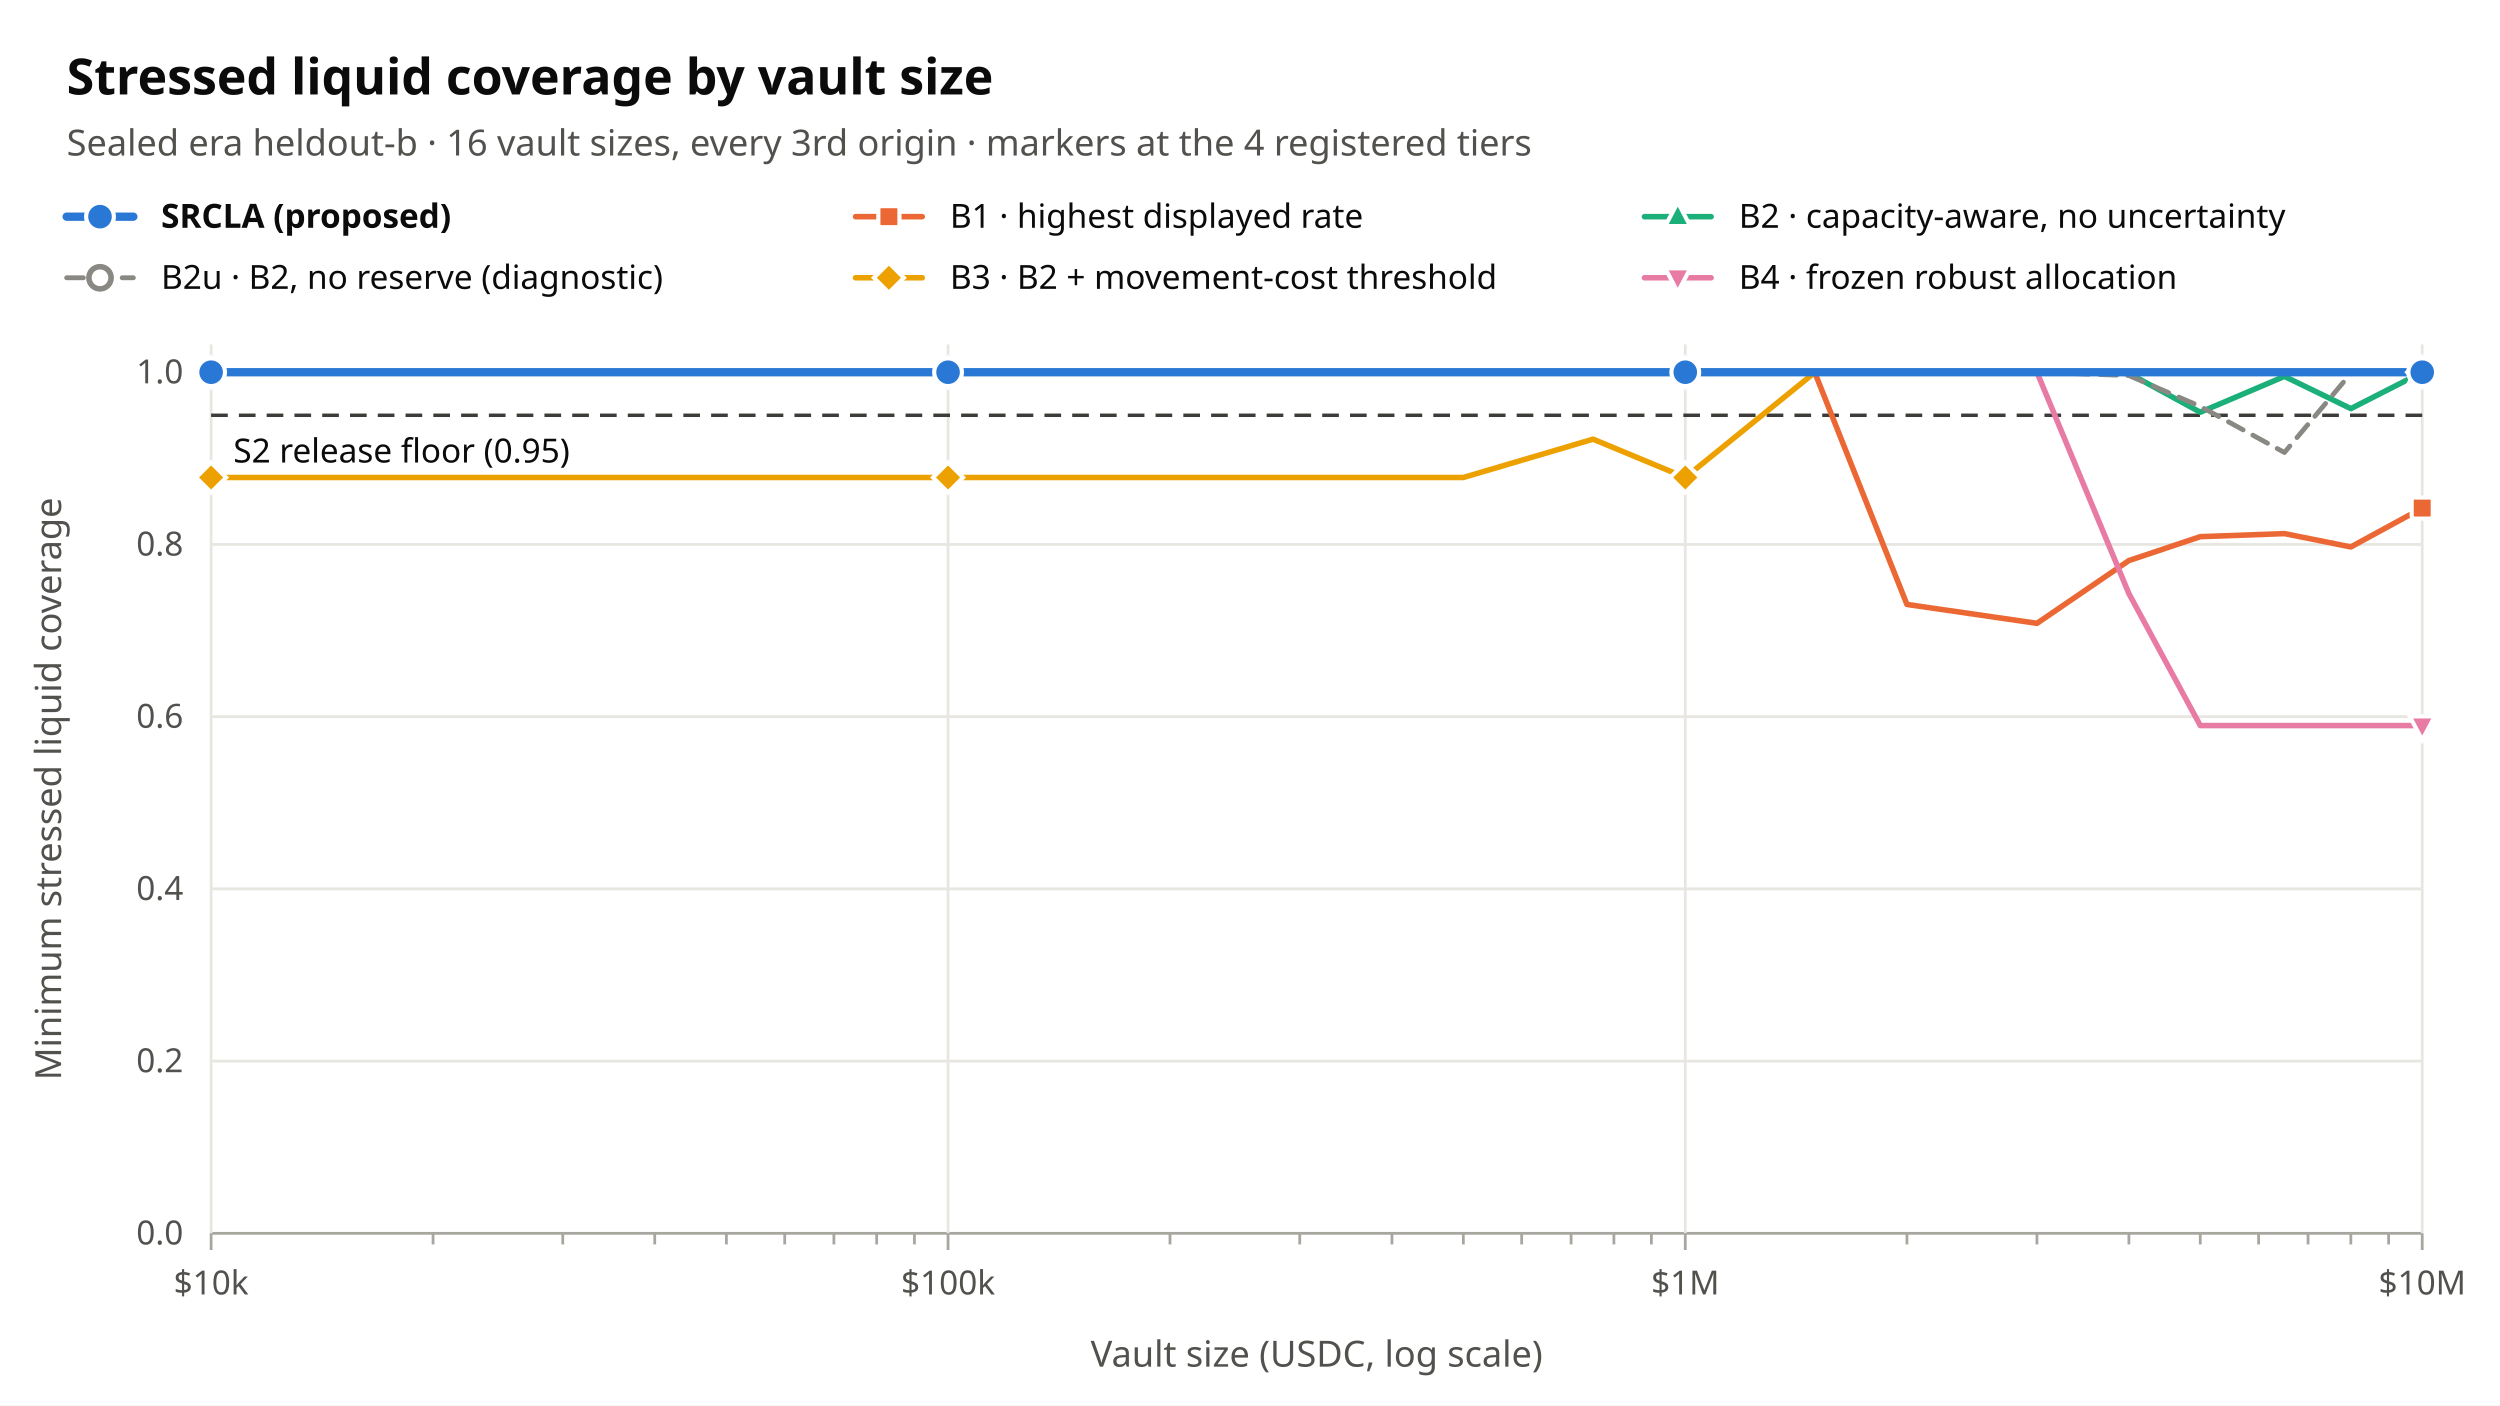
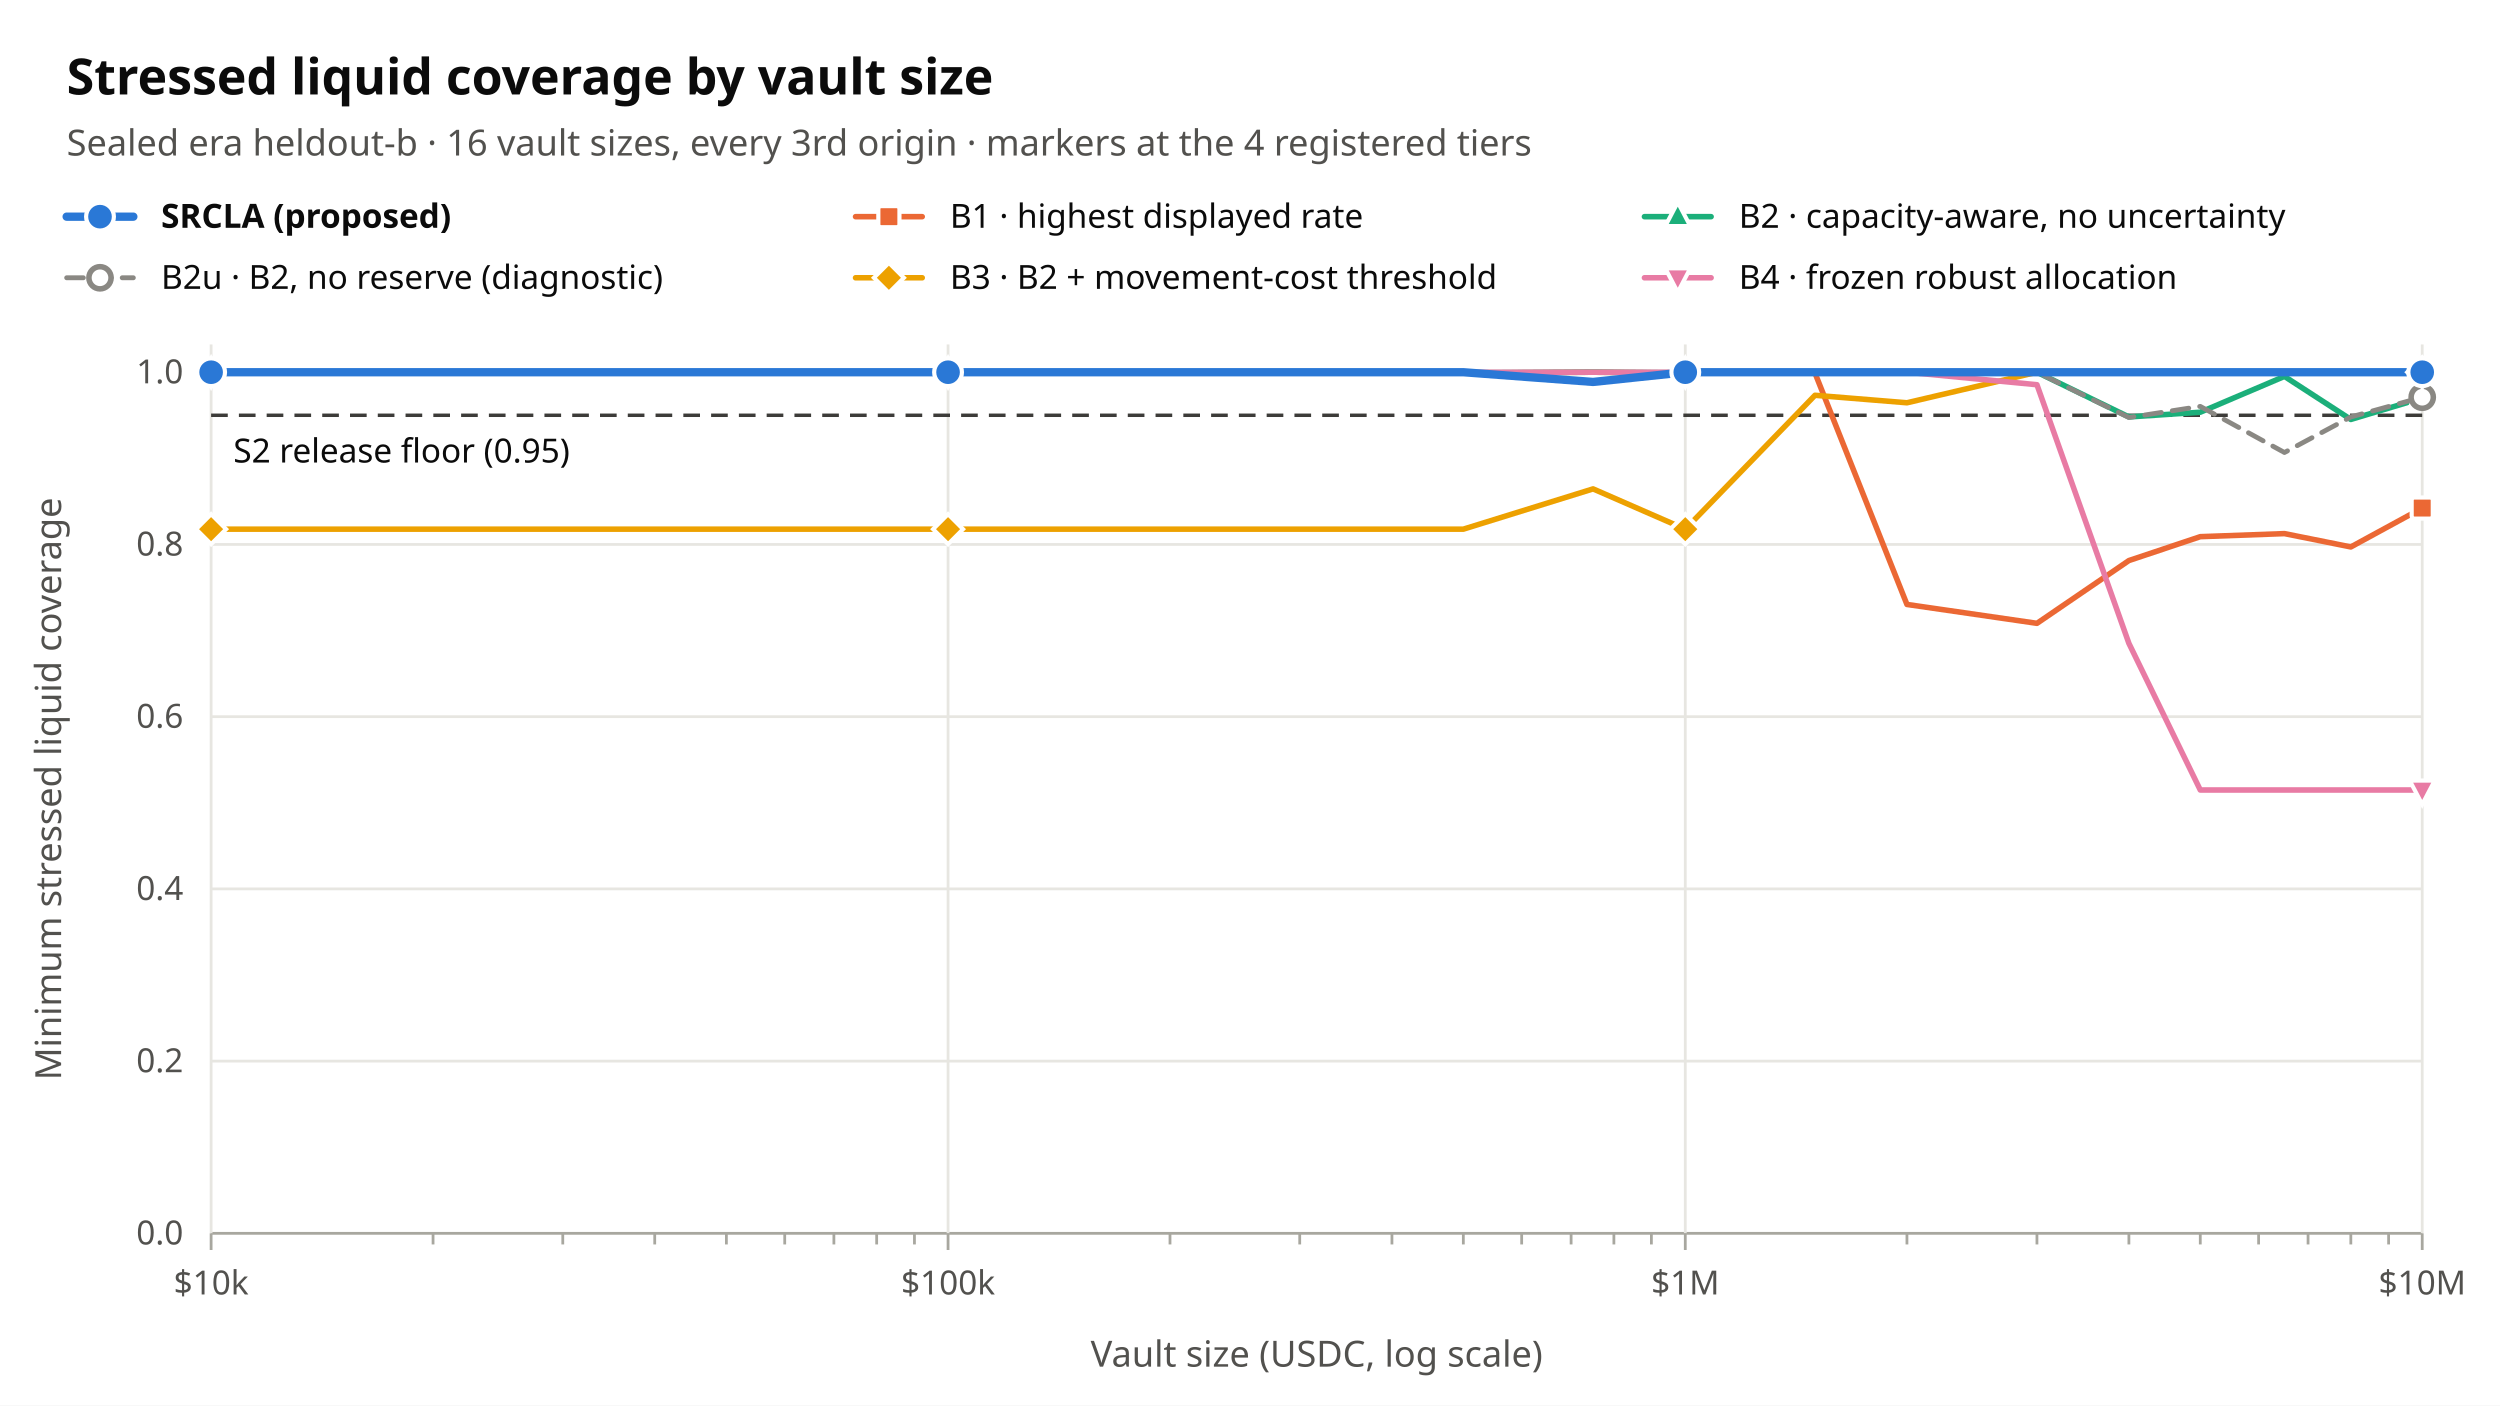
<svg xmlns="http://www.w3.org/2000/svg" viewBox="0 0 900 506" width="900" height="506" font-family="'Noto Sans', 'Helvetica Neue', Arial, 'Liberation Sans', sans-serif" role="img">
  <rect x="0" y="0" width="900" height="506" fill="#ffffff" />
  <text data-role="title" x="24" y="34" font-size="18" font-weight="600" fill="#0b0b0b">Stressed liquid coverage by vault size</text>
  <text data-role="subtitle" x="24" y="56" font-size="13" fill="#52514e">Sealed era heldout-b · 16 vault sizes, every 3rd origin · markers at the 4 registered tiers</text>
  <line x1="24.0" y1="78" x2="48.0" y2="78" stroke="#2a78d6" stroke-width="3" stroke-linecap="round" />
  <circle data-role="legend-marker" cx="36.0" cy="78.0" r="5" fill="#2a78d6" stroke="#ffffff" stroke-width="1.5" />
  <text data-role="legend-label" x="58.0" y="82" font-size="12" font-weight="600" fill="#0b0b0b">SRCLA (proposed)</text>
  <line x1="308.0" y1="78" x2="332.0" y2="78" stroke="#eb6834" stroke-width="2" stroke-linecap="round" />
  <rect data-role="legend-marker" x="316.2" y="74.2" width="7.6" height="7.6" rx="1" fill="#eb6834" stroke="#ffffff" stroke-width="1.5" />
  <text data-role="legend-label" x="342.0" y="82" font-size="12" fill="#0b0b0b">B1 · highest displayed rate</text>
  <line x1="592.0" y1="78" x2="616.0" y2="78" stroke="#1baf7a" stroke-width="2" stroke-linecap="round" />
  <path data-role="legend-marker" d="M604.0,72.8 L608.5,81.4 L599.5,81.4 Z" fill="#1baf7a" stroke="#ffffff" stroke-width="1.5" />
  <text data-role="legend-label" x="626.0" y="82" font-size="12" fill="#0b0b0b">B2 · capacity-aware, no uncertainty</text>
  <line x1="24.0" y1="100" x2="48.0" y2="100" stroke="#8a8883" stroke-width="1.75" stroke-linecap="round" stroke-dasharray="6 4" />
  <circle data-role="legend-marker" cx="36.0" cy="100.0" r="4" fill="#ffffff" stroke="#8a8883" stroke-width="2" />
  <text data-role="legend-label" x="58.0" y="104" font-size="12" fill="#0b0b0b">B2u · B2, no reserve (diagnostic)</text>
  <line x1="308.0" y1="100" x2="332.0" y2="100" stroke="#eda100" stroke-width="2" stroke-linecap="round" />
  <path data-role="legend-marker" d="M320.0,94.6 L325.4,100.0 L320.0,105.4 L314.6,100.0 Z" fill="#eda100" stroke="#ffffff" stroke-width="1.5" />
  <text data-role="legend-label" x="342.0" y="104" font-size="12" fill="#0b0b0b">B3 · B2 + movement-cost threshold</text>
  <line x1="592.0" y1="100" x2="616.0" y2="100" stroke="#e87ba4" stroke-width="2" stroke-linecap="round" />
  <path data-role="legend-marker" d="M604.0,105.2 L608.5,96.6 L599.5,96.6 Z" fill="#e87ba4" stroke="#ffffff" stroke-width="1.5" />
  <text data-role="legend-label" x="626.0" y="104" font-size="12" fill="#0b0b0b">B4 · frozen robust allocation</text>
  <rect data-role="plot-area" x="76" y="124" width="796" height="320" fill="none" />
  <line x1="76" y1="444.0" x2="872" y2="444.0" stroke="#a8a79f" stroke-width="1" />
  <text data-role="y-tick-label" x="66" y="448.0" font-size="12" text-anchor="end" fill="#52514e">0.0</text>
  <line x1="76" y1="382.0" x2="872" y2="382.0" stroke="#e7e6e1" stroke-width="1" />
  <text data-role="y-tick-label" x="66" y="386.0" font-size="12" text-anchor="end" fill="#52514e">0.2</text>
  <line x1="76" y1="320.0" x2="872" y2="320.0" stroke="#e7e6e1" stroke-width="1" />
  <text data-role="y-tick-label" x="66" y="324.0" font-size="12" text-anchor="end" fill="#52514e">0.4</text>
  <line x1="76" y1="258.0" x2="872" y2="258.0" stroke="#e7e6e1" stroke-width="1" />
  <text data-role="y-tick-label" x="66" y="262.0" font-size="12" text-anchor="end" fill="#52514e">0.6</text>
  <line x1="76" y1="196.0" x2="872" y2="196.0" stroke="#e7e6e1" stroke-width="1" />
  <text data-role="y-tick-label" x="66" y="200.0" font-size="12" text-anchor="end" fill="#52514e">0.8</text>
  <line x1="76" y1="134.0" x2="872" y2="134.0" stroke="#e7e6e1" stroke-width="1" />
  <text data-role="y-tick-label" x="66" y="138.0" font-size="12" text-anchor="end" fill="#52514e">1.0</text>
  <line x1="76.0" y1="124" x2="76.0" y2="444" stroke="#e7e6e1" stroke-width="1" />
  <line x1="76.0" y1="444" x2="76.0" y2="450" stroke="#a8a79f" stroke-width="1" />
  <text data-role="x-tick-label" x="76.0" y="466" font-size="12" text-anchor="middle" fill="#52514e">$10k</text>
  <line x1="155.9" y1="444" x2="155.9" y2="448" stroke="#a8a79f" stroke-width="1" />
  <line x1="202.6" y1="444" x2="202.6" y2="448" stroke="#a8a79f" stroke-width="1" />
  <line x1="235.7" y1="444" x2="235.7" y2="448" stroke="#a8a79f" stroke-width="1" />
  <line x1="261.5" y1="444" x2="261.5" y2="448" stroke="#a8a79f" stroke-width="1" />
  <line x1="282.5" y1="444" x2="282.5" y2="448" stroke="#a8a79f" stroke-width="1" />
  <line x1="300.2" y1="444" x2="300.2" y2="448" stroke="#a8a79f" stroke-width="1" />
  <line x1="315.6" y1="444" x2="315.6" y2="448" stroke="#a8a79f" stroke-width="1" />
  <line x1="329.2" y1="444" x2="329.2" y2="448" stroke="#a8a79f" stroke-width="1" />
  <line x1="341.3" y1="124" x2="341.3" y2="444" stroke="#e7e6e1" stroke-width="1" />
  <line x1="341.3" y1="444" x2="341.3" y2="450" stroke="#a8a79f" stroke-width="1" />
  <text data-role="x-tick-label" x="341.3" y="466" font-size="12" text-anchor="middle" fill="#52514e">$100k</text>
  <line x1="421.2" y1="444" x2="421.2" y2="448" stroke="#a8a79f" stroke-width="1" />
  <line x1="467.9" y1="444" x2="467.9" y2="448" stroke="#a8a79f" stroke-width="1" />
  <line x1="501.1" y1="444" x2="501.1" y2="448" stroke="#a8a79f" stroke-width="1" />
  <line x1="526.8" y1="444" x2="526.8" y2="448" stroke="#a8a79f" stroke-width="1" />
  <line x1="547.8" y1="444" x2="547.8" y2="448" stroke="#a8a79f" stroke-width="1" />
  <line x1="565.6" y1="444" x2="565.6" y2="448" stroke="#a8a79f" stroke-width="1" />
  <line x1="581.0" y1="444" x2="581.0" y2="448" stroke="#a8a79f" stroke-width="1" />
  <line x1="594.5" y1="444" x2="594.5" y2="448" stroke="#a8a79f" stroke-width="1" />
  <line x1="606.7" y1="124" x2="606.7" y2="444" stroke="#e7e6e1" stroke-width="1" />
  <line x1="606.7" y1="444" x2="606.7" y2="450" stroke="#a8a79f" stroke-width="1" />
  <text data-role="x-tick-label" x="606.7" y="466" font-size="12" text-anchor="middle" fill="#52514e">$1M</text>
  <line x1="686.5" y1="444" x2="686.5" y2="448" stroke="#a8a79f" stroke-width="1" />
  <line x1="733.3" y1="444" x2="733.3" y2="448" stroke="#a8a79f" stroke-width="1" />
  <line x1="766.4" y1="444" x2="766.4" y2="448" stroke="#a8a79f" stroke-width="1" />
  <line x1="792.1" y1="444" x2="792.1" y2="448" stroke="#a8a79f" stroke-width="1" />
  <line x1="813.1" y1="444" x2="813.1" y2="448" stroke="#a8a79f" stroke-width="1" />
  <line x1="830.9" y1="444" x2="830.9" y2="448" stroke="#a8a79f" stroke-width="1" />
  <line x1="846.3" y1="444" x2="846.3" y2="448" stroke="#a8a79f" stroke-width="1" />
  <line x1="859.9" y1="444" x2="859.9" y2="448" stroke="#a8a79f" stroke-width="1" />
  <line x1="872.0" y1="124" x2="872.0" y2="444" stroke="#e7e6e1" stroke-width="1" />
  <line x1="872.0" y1="444" x2="872.0" y2="450" stroke="#a8a79f" stroke-width="1" />
  <text data-role="x-tick-label" x="872.0" y="466" font-size="12" text-anchor="middle" fill="#52514e">$10M</text>
  <text x="474" y="492" font-size="13" text-anchor="middle" fill="#52514e">Vault size (USDC, log scale)</text>
  <text x="22" y="284.0" font-size="13" text-anchor="middle" fill="#52514e" transform="rotate(-90 22 284.0)">Minimum stressed liquid coverage</text>
  <line x1="76" y1="149.5" x2="872" y2="149.5" stroke="#3d3c39" stroke-width="1.25" stroke-dasharray="6 4" />
  <text data-role="floor-label" x="84" y="166.5" font-size="12" fill="#0b0b0b" stroke="#ffffff" stroke-width="4" stroke-linejoin="round" paint-order="stroke">S2 release floor (0.95)</text>
  <path data-role="series" data-policy="b1" d="M76.0,134.3 L181.6,134.3 L261.5,134.3 L341.3,134.3 L446.9,134.3 L526.8,134.3 L573.5,134.0 L606.7,134.3 L653.4,134.3 L686.5,217.6 L733.3,224.4 L766.4,201.8 L792.1,193.2 L822.4,192.1 L846.3,196.9 L872.0,182.9" fill="none" stroke="#eb6834" stroke-width="2" stroke-linejoin="round" stroke-linecap="round" />
-   <path data-role="series" data-policy="b2" d="M76.0,134.2 L181.6,134.2 L261.5,134.2 L341.3,134.2 L446.9,134.0 L526.8,134.2 L573.5,134.0 L606.7,134.2 L653.4,134.2 L686.5,134.0 L733.3,134.0 L766.4,134.4 L792.1,148.4 L822.4,135.5 L846.3,147.1 L872.0,134.0" fill="none" stroke="#1baf7a" stroke-width="2" stroke-linejoin="round" stroke-linecap="round" />
-   <path data-role="series" data-policy="b2u" d="M76.0,134.2 L181.6,134.2 L261.5,134.2 L341.3,134.2 L446.9,134.0 L526.8,134.2 L573.5,134.0 L606.7,134.2 L653.4,134.0 L686.5,134.0 L733.3,134.0 L766.4,135.2 L792.1,146.3 L822.4,162.9 L846.3,134.4 L872.0,134.2" fill="none" stroke="#8a8883" stroke-width="1.75" stroke-linejoin="round" stroke-linecap="round" stroke-dasharray="6 4" />
-   <path data-role="series" data-policy="b3" d="M76.0,171.9 L181.6,171.9 L261.5,171.9 L341.3,171.9 L446.9,171.9 L526.8,171.9 L573.5,158.1 L606.7,171.9 L653.4,134.0 L686.5,134.0 L733.3,134.0 L766.4,134.0 L792.1,134.0 L822.4,134.0 L846.3,134.0 L872.0,134.0" fill="none" stroke="#eda100" stroke-width="2" stroke-linejoin="round" stroke-linecap="round" />
-   <path data-role="series" data-policy="b4" d="M76.0,134.0 L181.6,134.0 L261.5,134.0 L341.3,134.0 L446.9,134.0 L526.8,134.0 L573.5,134.0 L606.7,134.0 L653.4,134.0 L686.5,134.0 L733.3,134.0 L766.4,213.7 L792.1,261.2 L822.4,261.2 L846.3,261.2 L872.0,261.2" fill="none" stroke="#e87ba4" stroke-width="2" stroke-linejoin="round" stroke-linecap="round" />
-   <path data-role="series" data-policy="srcla" d="M76.0,134.0 L181.6,134.0 L261.5,134.0 L341.3,134.0 L446.9,134.0 L526.8,134.0 L573.5,134.0 L606.7,134.0 L653.4,134.0 L686.5,134.0 L733.3,134.0 L766.4,134.0 L792.1,134.0 L822.4,134.0 L846.3,134.0 L872.0,134.0" fill="none" stroke="#2a78d6" stroke-width="3" stroke-linejoin="round" stroke-linecap="round" />
+   <path data-role="series" data-policy="b2" d="M76.0,134.2 L181.6,134.2 L261.5,134.2 L341.3,134.2 L446.9,134.0 L526.8,134.2 L573.5,134.0 L606.7,134.2 L653.4,134.2 L686.5,134.0 L733.3,134.0 L766.4,150.1 L792.1,148.4 L822.4,135.5 L846.3,151.0 L872.0,143.3" fill="none" stroke="#1baf7a" stroke-width="2" stroke-linejoin="round" stroke-linecap="round" />
+   <path data-role="series" data-policy="b2u" d="M76.0,134.2 L181.6,134.2 L261.5,134.2 L341.3,134.2 L446.9,134.0 L526.8,134.2 L573.5,134.0 L606.7,134.2 L653.4,134.0 L686.5,134.0 L733.3,134.0 L766.4,150.3 L792.1,146.3 L822.4,162.9 L846.3,150.1 L872.0,143.0" fill="none" stroke="#8a8883" stroke-width="1.75" stroke-linejoin="round" stroke-linecap="round" stroke-dasharray="6 4" />
+   <path data-role="series" data-policy="b3" d="M76.0,190.5 L181.6,190.5 L261.5,190.5 L341.3,190.5 L446.9,190.5 L526.8,190.5 L573.5,176.0 L606.7,190.5 L653.4,142.3 L686.5,145.0 L733.3,134.0 L766.4,134.0 L792.1,134.0 L822.4,134.0 L846.3,134.0 L872.0,134.0" fill="none" stroke="#eda100" stroke-width="2" stroke-linejoin="round" stroke-linecap="round" />
+   <path data-role="series" data-policy="b4" d="M76.0,134.0 L181.6,134.0 L261.5,134.0 L341.3,134.0 L446.9,134.0 L526.8,134.0 L573.5,134.0 L606.7,134.0 L653.4,134.0 L686.5,134.0 L733.3,138.5 L766.4,231.6 L792.1,284.4 L822.4,284.4 L846.3,284.4 L872.0,284.4" fill="none" stroke="#e87ba4" stroke-width="2" stroke-linejoin="round" stroke-linecap="round" />
+   <path data-role="series" data-policy="srcla" d="M76.0,134.0 L181.6,134.0 L261.5,134.0 L341.3,134.0 L446.9,134.0 L526.8,134.0 L573.5,137.5 L606.7,134.0 L653.4,134.0 L686.5,134.0 L733.3,134.0 L766.4,134.0 L792.1,134.0 L822.4,134.0 L846.3,134.0 L872.0,134.0" fill="none" stroke="#2a78d6" stroke-width="3" stroke-linejoin="round" stroke-linecap="round" />
  <rect data-role="marker" data-policy="b1" x="72.2" y="130.5" width="7.6" height="7.6" rx="1" fill="#eb6834" stroke="#ffffff" stroke-width="1.5" />
  <rect data-role="marker" data-policy="b1" x="337.5" y="130.5" width="7.6" height="7.6" rx="1" fill="#eb6834" stroke="#ffffff" stroke-width="1.5" />
  <rect data-role="marker" data-policy="b1" x="602.8" y="130.5" width="7.6" height="7.6" rx="1" fill="#eb6834" stroke="#ffffff" stroke-width="1.5" />
  <rect data-role="marker" data-policy="b1" x="868.2" y="179.1" width="7.6" height="7.6" rx="1" fill="#eb6834" stroke="#ffffff" stroke-width="1.5" />
  <path data-role="marker" data-policy="b2" d="M76.0,129.0 L80.5,137.6 L71.5,137.6 Z" fill="#1baf7a" stroke="#ffffff" stroke-width="1.5" />
  <path data-role="marker" data-policy="b2" d="M341.3,129.0 L345.8,137.6 L336.8,137.6 Z" fill="#1baf7a" stroke="#ffffff" stroke-width="1.5" />
  <path data-role="marker" data-policy="b2" d="M606.7,129.0 L611.2,137.6 L602.2,137.6 Z" fill="#1baf7a" stroke="#ffffff" stroke-width="1.5" />
-   <path data-role="marker" data-policy="b2" d="M872.0,128.8 L876.5,137.4 L867.5,137.4 Z" fill="#1baf7a" stroke="#ffffff" stroke-width="1.5" />
+   <path data-role="marker" data-policy="b2" d="M872.0,138.2 L876.5,146.7 L867.5,146.7 Z" fill="#1baf7a" stroke="#ffffff" stroke-width="1.5" />
  <circle data-role="marker" data-policy="b2u" cx="76.0" cy="134.2" r="4" fill="#ffffff" stroke="#8a8883" stroke-width="2" />
  <circle data-role="marker" data-policy="b2u" cx="341.3" cy="134.2" r="4" fill="#ffffff" stroke="#8a8883" stroke-width="2" />
  <circle data-role="marker" data-policy="b2u" cx="606.7" cy="134.2" r="4" fill="#ffffff" stroke="#8a8883" stroke-width="2" />
-   <circle data-role="marker" data-policy="b2u" cx="872.0" cy="134.2" r="4" fill="#ffffff" stroke="#8a8883" stroke-width="2" />
-   <path data-role="marker" data-policy="b3" d="M76.0,166.5 L81.4,171.9 L76.0,177.3 L70.6,171.9 Z" fill="#eda100" stroke="#ffffff" stroke-width="1.5" />
-   <path data-role="marker" data-policy="b3" d="M341.3,166.5 L346.7,171.9 L341.3,177.3 L335.9,171.9 Z" fill="#eda100" stroke="#ffffff" stroke-width="1.5" />
-   <path data-role="marker" data-policy="b3" d="M606.7,166.5 L612.1,171.9 L606.7,177.3 L601.3,171.9 Z" fill="#eda100" stroke="#ffffff" stroke-width="1.5" />
+   <circle data-role="marker" data-policy="b2u" cx="872.0" cy="143.0" r="4" fill="#ffffff" stroke="#8a8883" stroke-width="2" />
+   <path data-role="marker" data-policy="b3" d="M76.0,185.1 L81.4,190.5 L76.0,195.9 L70.6,190.5 Z" fill="#eda100" stroke="#ffffff" stroke-width="1.5" />
+   <path data-role="marker" data-policy="b3" d="M341.3,185.1 L346.7,190.5 L341.3,195.9 L335.9,190.5 Z" fill="#eda100" stroke="#ffffff" stroke-width="1.5" />
+   <path data-role="marker" data-policy="b3" d="M606.7,185.1 L612.1,190.5 L606.7,195.9 L601.3,190.5 Z" fill="#eda100" stroke="#ffffff" stroke-width="1.5" />
  <path data-role="marker" data-policy="b3" d="M872.0,128.6 L877.4,134.0 L872.0,139.4 L866.6,134.0 Z" fill="#eda100" stroke="#ffffff" stroke-width="1.5" />
  <path data-role="marker" data-policy="b4" d="M76.0,139.2 L80.5,130.6 L71.5,130.6 Z" fill="#e87ba4" stroke="#ffffff" stroke-width="1.5" />
  <path data-role="marker" data-policy="b4" d="M341.3,139.2 L345.8,130.6 L336.8,130.6 Z" fill="#e87ba4" stroke="#ffffff" stroke-width="1.5" />
  <path data-role="marker" data-policy="b4" d="M606.7,139.2 L611.2,130.6 L602.2,130.6 Z" fill="#e87ba4" stroke="#ffffff" stroke-width="1.5" />
-   <path data-role="marker" data-policy="b4" d="M872.0,266.4 L876.5,257.9 L867.5,257.9 Z" fill="#e87ba4" stroke="#ffffff" stroke-width="1.5" />
+   <path data-role="marker" data-policy="b4" d="M872.0,289.6 L876.5,281.0 L867.5,281.0 Z" fill="#e87ba4" stroke="#ffffff" stroke-width="1.5" />
  <circle data-role="marker" data-policy="srcla" cx="76.0" cy="134.0" r="5" fill="#2a78d6" stroke="#ffffff" stroke-width="1.5" />
  <circle data-role="marker" data-policy="srcla" cx="341.3" cy="134.0" r="5" fill="#2a78d6" stroke="#ffffff" stroke-width="1.5" />
  <circle data-role="marker" data-policy="srcla" cx="606.7" cy="134.0" r="5" fill="#2a78d6" stroke="#ffffff" stroke-width="1.5" />
  <circle data-role="marker" data-policy="srcla" cx="872.0" cy="134.0" r="5" fill="#2a78d6" stroke="#ffffff" stroke-width="1.5" />
</svg>
